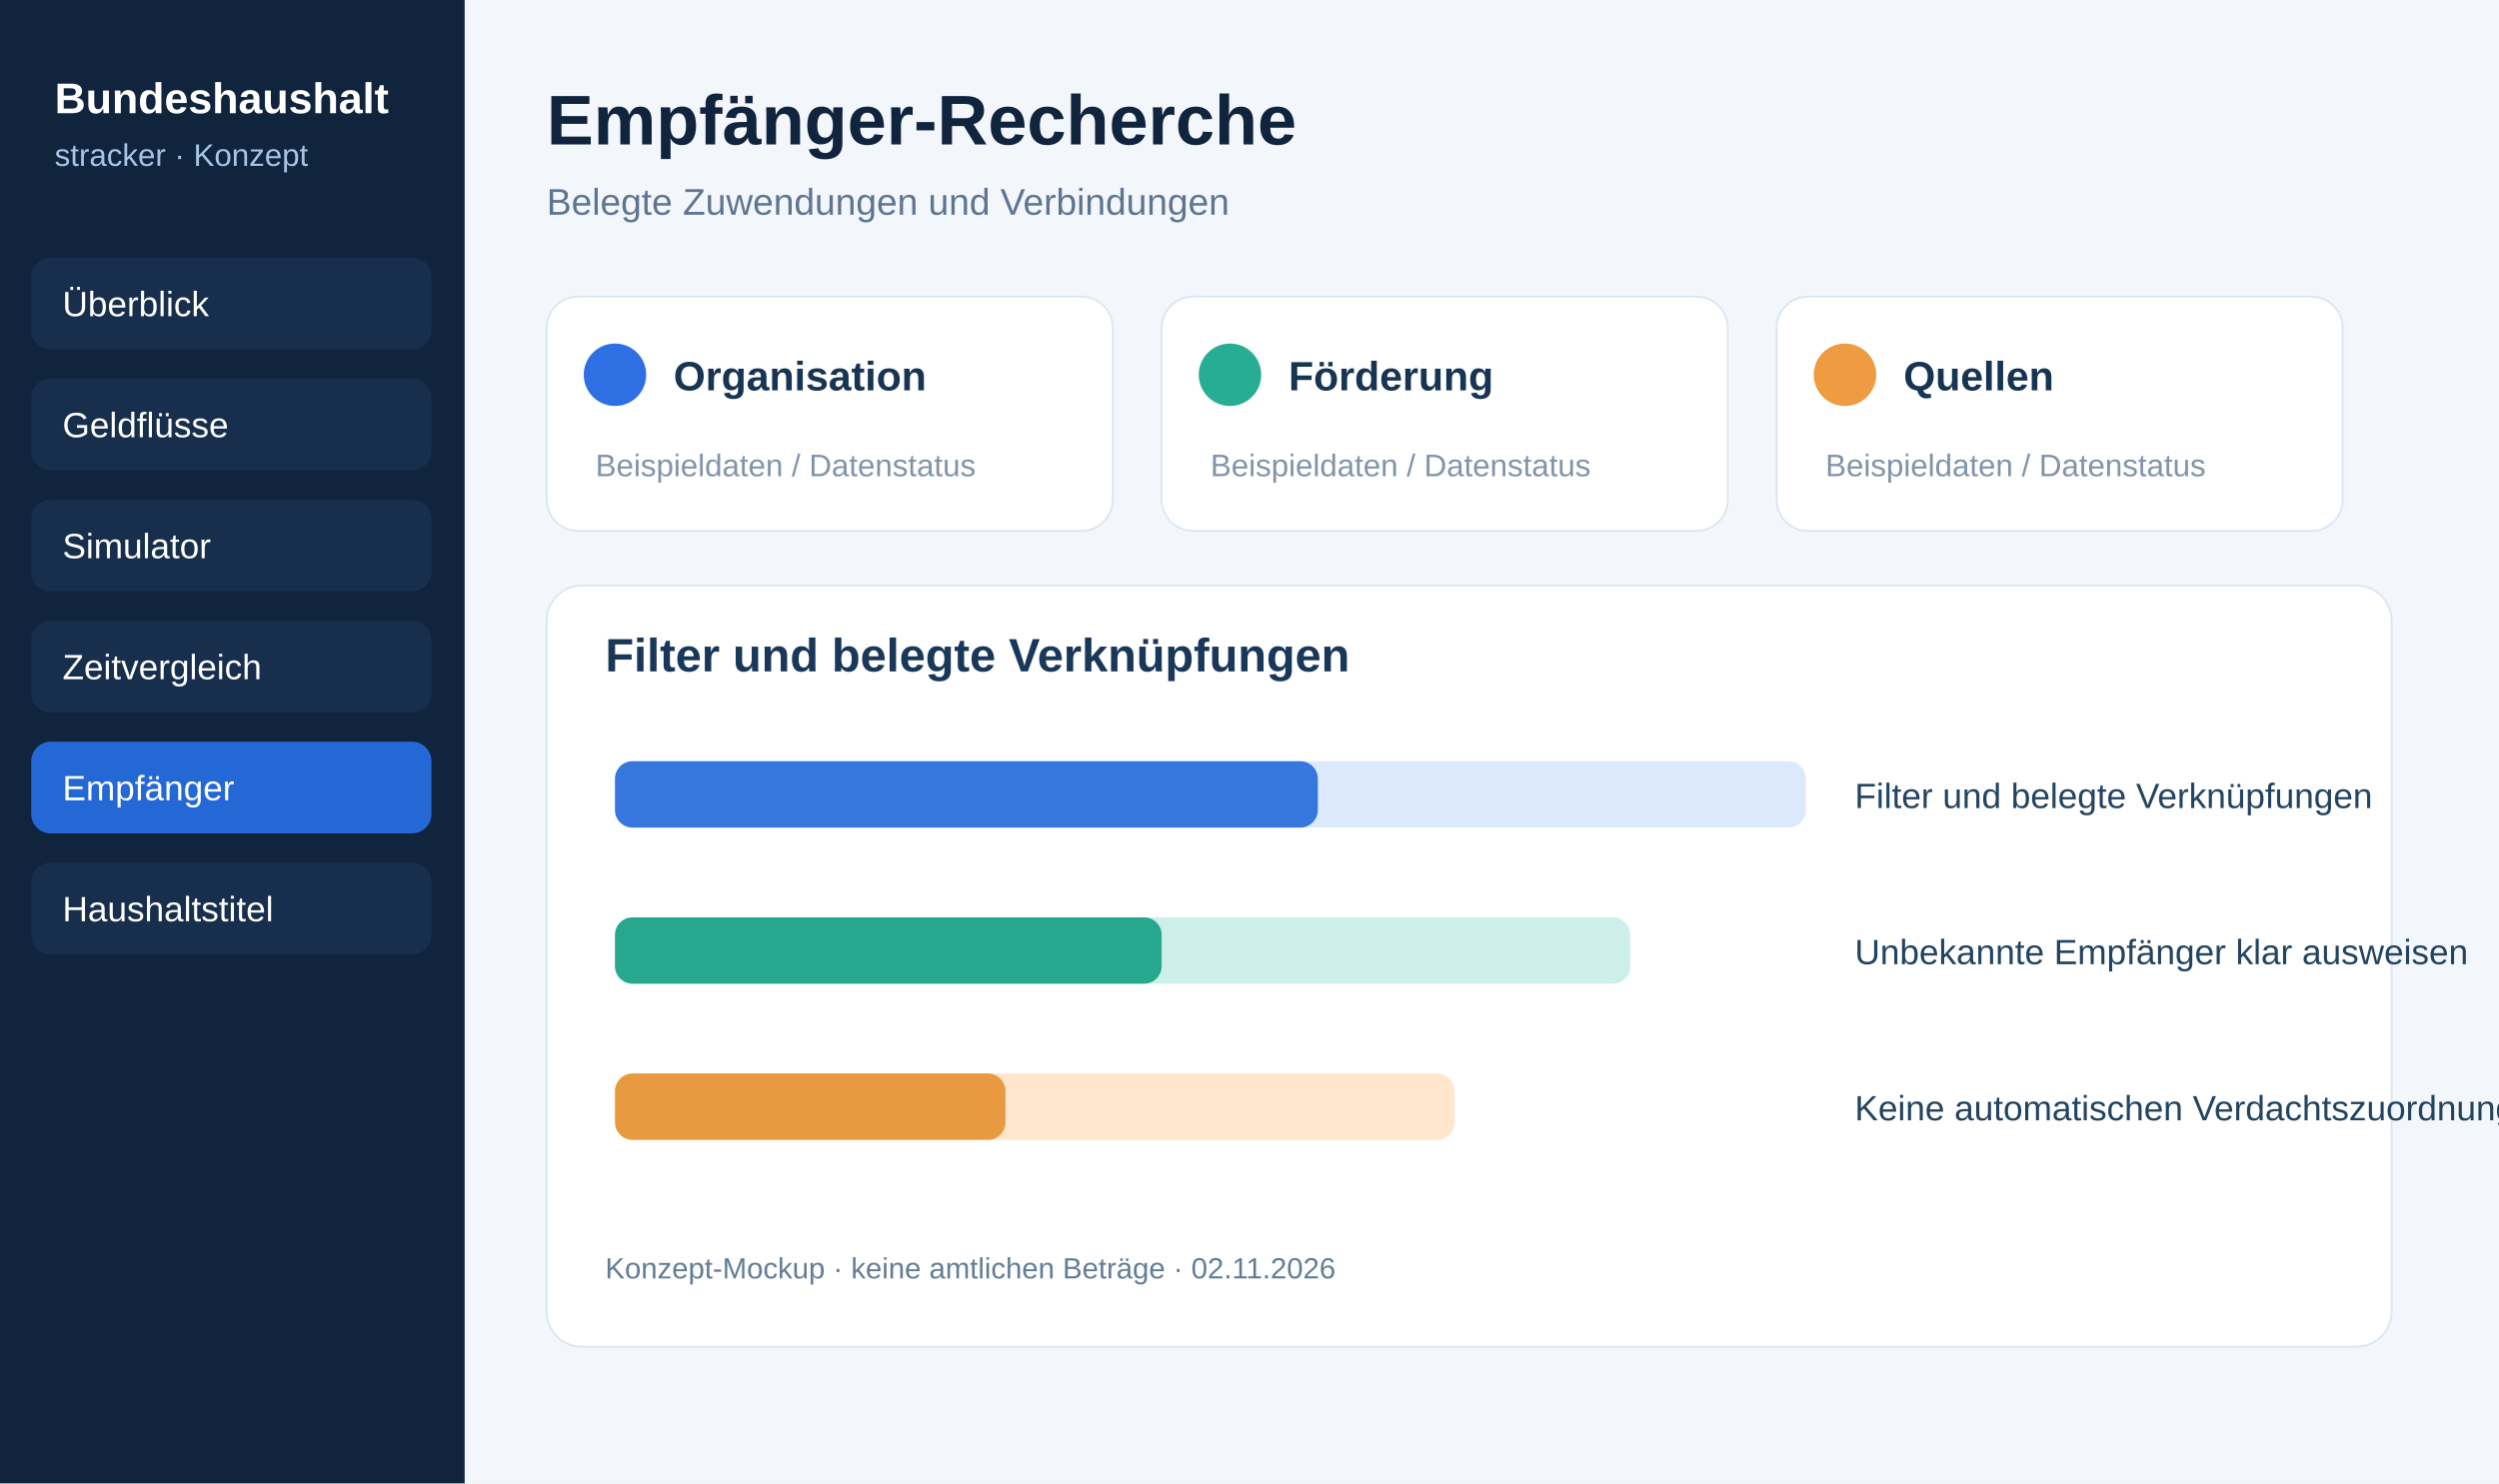
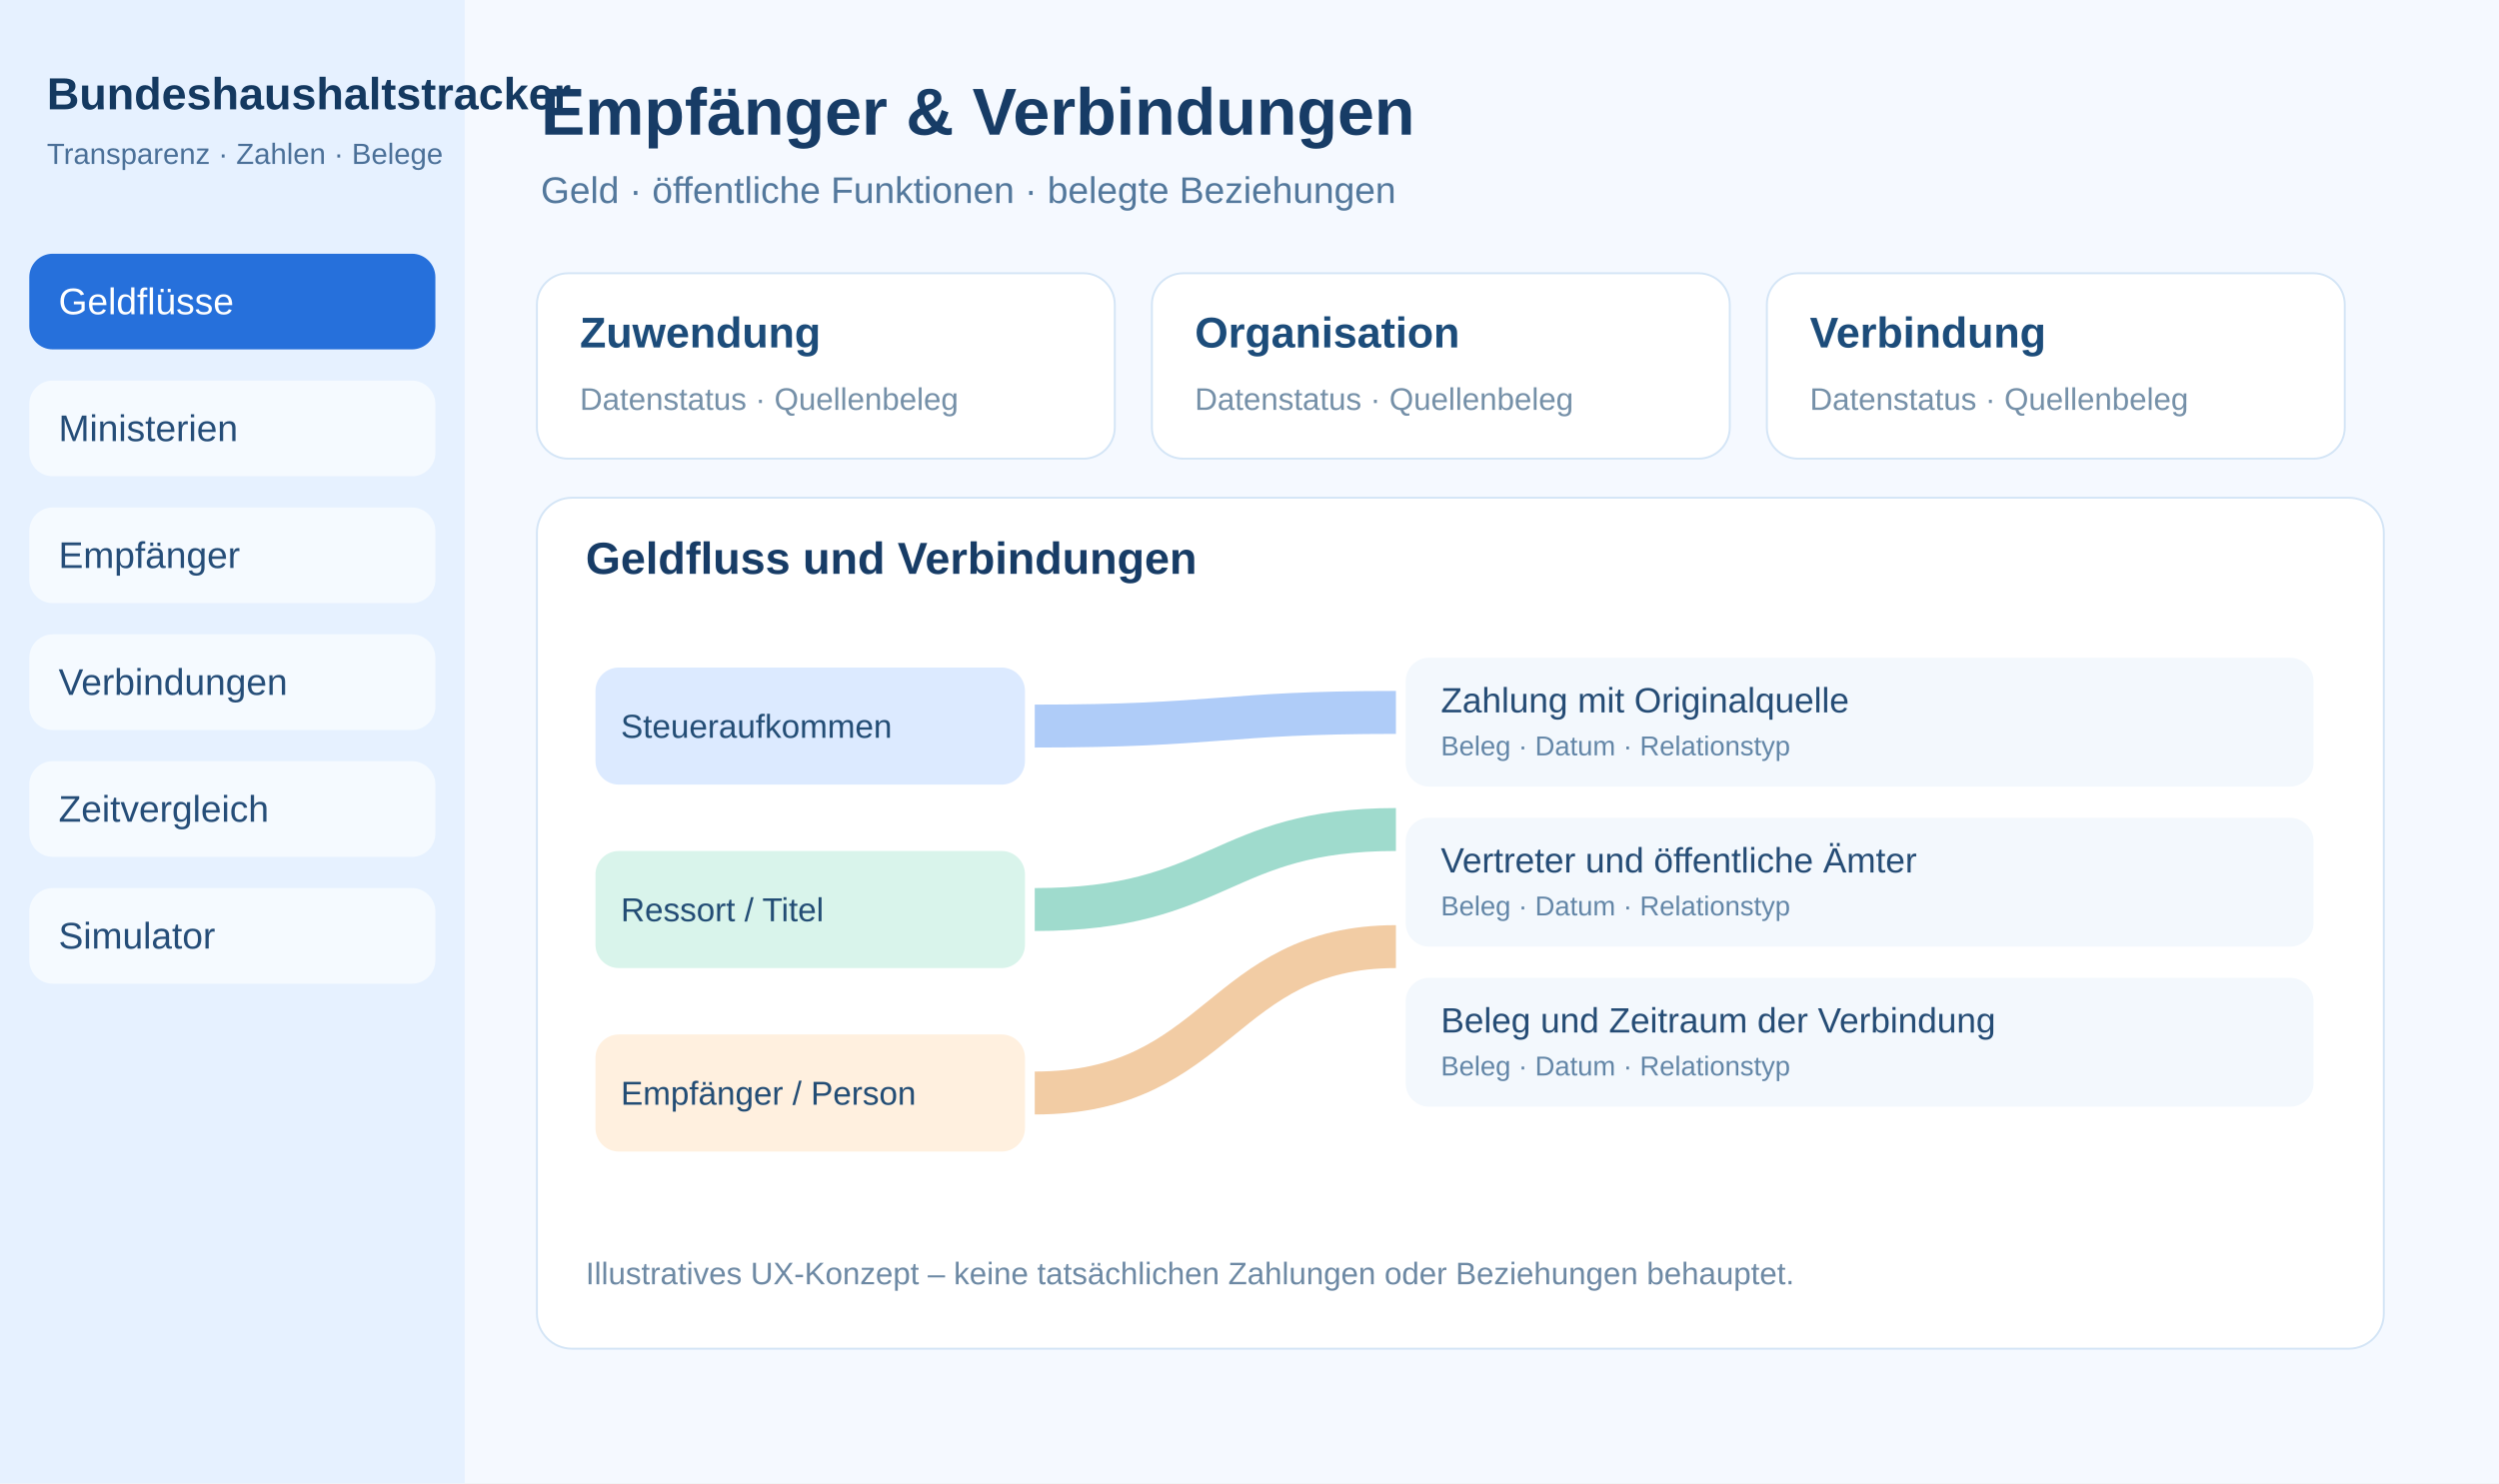
- <svg xmlns="http://www.w3.org/2000/svg" viewBox="0 0 1280 760" role="img" aria-label="Empfänger-Recherche Designmockup">
-   <rect width="1280" height="760" fill="#f3f7fc" />
-   <rect width="238" height="760" fill="#10243e" />
-   <text x="28" y="58" font-size="22" fill="white" font-family="Arial" font-weight="bold">Bundeshaushalt</text>
-   <text x="28" y="85" font-size="16" fill="#a7c3e6" font-family="Arial">stracker · Konzept</text>
-   <rect x="16" y="132" width="205" height="47" rx="10" fill="#172f4c" />
-   <text x="32" y="162" fill="#fff" font-size="18" font-family="Arial">Überblick</text>
-   <rect x="16" y="194" width="205" height="47" rx="10" fill="#172f4c" />
-   <text x="32" y="224" fill="#fff" font-size="18" font-family="Arial">Geldflüsse</text>
-   <rect x="16" y="256" width="205" height="47" rx="10" fill="#172f4c" />
-   <text x="32" y="286" fill="#fff" font-size="18" font-family="Arial">Simulator</text>
-   <rect x="16" y="318" width="205" height="47" rx="10" fill="#172f4c" />
-   <text x="32" y="348" fill="#fff" font-size="18" font-family="Arial">Zeitvergleich</text>
-   <rect x="16" y="380" width="205" height="47" rx="10" fill="#2368d5" />
-   <text x="32" y="410" fill="#fff" font-size="18" font-family="Arial">Empfänger</text>
-   <rect x="16" y="442" width="205" height="47" rx="10" fill="#172f4c" />
-   <text x="32" y="472" fill="#fff" font-size="18" font-family="Arial">Haushaltstitel</text>
-   <text x="280" y="74" font-size="36" font-family="Arial" font-weight="bold" fill="#10243e">Empfänger-Recherche</text>
-   <text x="280" y="110" font-size="19" font-family="Arial" fill="#5e7591">Belegte Zuwendungen und Verbindungen</text>
-   <rect x="280" y="152" width="290" height="120" rx="16" fill="white" stroke="#dce6f1" />
-   <circle cx="315" cy="192" r="16" fill="#2e6fe3" />
-   <text x="345" y="200" font-size="21" font-family="Arial" fill="#173453" font-weight="bold">Organisation</text>
-   <text x="305" y="244" font-size="16" font-family="Arial" fill="#8194a9">Beispieldaten / Datenstatus</text>
-   <rect x="595" y="152" width="290" height="120" rx="16" fill="white" stroke="#dce6f1" />
-   <circle cx="630" cy="192" r="16" fill="#27ad93" />
-   <text x="660" y="200" font-size="21" font-family="Arial" fill="#173453" font-weight="bold">Förderung</text>
-   <text x="620" y="244" font-size="16" font-family="Arial" fill="#8194a9">Beispieldaten / Datenstatus</text>
-   <rect x="910" y="152" width="290" height="120" rx="16" fill="white" stroke="#dce6f1" />
-   <circle cx="945" cy="192" r="16" fill="#ee9b41" />
-   <text x="975" y="200" font-size="21" font-family="Arial" fill="#173453" font-weight="bold">Quellen</text>
-   <text x="935" y="244" font-size="16" font-family="Arial" fill="#8194a9">Beispieldaten / Datenstatus</text>
-   <rect x="280" y="300" width="945" height="390" rx="18" fill="white" stroke="#dce6f1" />
-   <text x="310" y="344" font-size="24" font-family="Arial" font-weight="bold" fill="#183759">Filter und belegte Verknüpfungen</text>
-   <rect x="315" y="390" width="610" height="34" rx="9" fill="#dce9fd" />
-   <rect x="315" y="390" width="360" height="34" rx="9" fill="#3577dd" />
-   <text x="950" y="414" font-size="18" font-family="Arial" fill="#234460">Filter und belegte Verknüpfungen</text>
-   <rect x="315" y="470" width="520" height="34" rx="9" fill="#ccefe9" />
-   <rect x="315" y="470" width="280" height="34" rx="9" fill="#25a88e" />
-   <text x="950" y="494" font-size="18" font-family="Arial" fill="#234460">Unbekannte Empfänger klar ausweisen</text>
-   <rect x="315" y="550" width="430" height="34" rx="9" fill="#ffe6cc" />
-   <rect x="315" y="550" width="200" height="34" rx="9" fill="#e79a40" />
-   <text x="950" y="574" font-size="18" font-family="Arial" fill="#234460">Keine automatischen Verdachtszuordnungen</text>
-   <text x="310" y="655" font-size="15" font-family="Arial" fill="#637c96">Konzept-Mockup · keine amtlichen Beträge · 02.11.2026</text>
+ <svg xmlns="http://www.w3.org/2000/svg" viewBox="0 0 1280 760">
+   <rect width="1280" height="760" fill="#f5f9ff" />
+   <rect width="238" height="760" fill="#e6f1ff" />
+   <text x="24" y="56" font-size="23" font-family="Arial" font-weight="bold" fill="#143960">Bundeshaushaltstracker</text>
+   <text x="24" y="84" font-size="15" font-family="Arial" fill="#4b7098">Transparenz · Zahlen · Belege</text>
+   <rect x="15" y="130" width="208" height="49" rx="12" fill="#2670db" />
+   <text x="30" y="161" fill="white" font-size="19" font-family="Arial">Geldflüsse</text>
+   <rect x="15" y="195" width="208" height="49" rx="12" fill="#f5faff" />
+   <text x="30" y="226" fill="#254d78" font-size="19" font-family="Arial">Ministerien</text>
+   <rect x="15" y="260" width="208" height="49" rx="12" fill="#f5faff" />
+   <text x="30" y="291" fill="#254d78" font-size="19" font-family="Arial">Empfänger</text>
+   <rect x="15" y="325" width="208" height="49" rx="12" fill="#f5faff" />
+   <text x="30" y="356" fill="#254d78" font-size="19" font-family="Arial">Verbindungen</text>
+   <rect x="15" y="390" width="208" height="49" rx="12" fill="#f5faff" />
+   <text x="30" y="421" fill="#254d78" font-size="19" font-family="Arial">Zeitvergleich</text>
+   <rect x="15" y="455" width="208" height="49" rx="12" fill="#f5faff" />
+   <text x="30" y="486" fill="#254d78" font-size="19" font-family="Arial">Simulator</text>
+   <text x="277" y="69" font-size="34" font-family="Arial" font-weight="bold" fill="#173c66">Empfänger &amp; Verbindungen</text>
+   <text x="277" y="104" font-size="19" font-family="Arial" fill="#53789c">Geld · öffentliche Funktionen · belegte Beziehungen</text>
+   <rect x="275" y="140" width="296" height="95" rx="16" fill="#fff" stroke="#d4e5f6" />
+   <text x="297" y="178" font-size="22" font-family="Arial" font-weight="bold" fill="#1c4c7a">Zuwendung</text>
+   <text x="297" y="210" font-size="16" font-family="Arial" fill="#7590a8">Datenstatus · Quellenbeleg</text>
+   <rect x="590" y="140" width="296" height="95" rx="16" fill="#fff" stroke="#d4e5f6" />
+   <text x="612" y="178" font-size="22" font-family="Arial" font-weight="bold" fill="#1c4c7a">Organisation</text>
+   <text x="612" y="210" font-size="16" font-family="Arial" fill="#7590a8">Datenstatus · Quellenbeleg</text>
+   <rect x="905" y="140" width="296" height="95" rx="16" fill="#fff" stroke="#d4e5f6" />
+   <text x="927" y="178" font-size="22" font-family="Arial" font-weight="bold" fill="#1c4c7a">Verbindung</text>
+   <text x="927" y="210" font-size="16" font-family="Arial" fill="#7590a8">Datenstatus · Quellenbeleg</text>
+   <rect x="275" y="255" width="946" height="436" rx="18" fill="white" stroke="#d4e5f6" />
+   <text x="300" y="294" font-size="23" font-family="Arial" fill="#173c66" font-weight="bold">Geldfluss und Verbindungen</text>
+   <rect x="305" y="342" width="220" height="60" rx="12" fill="#dceaff" />
+   <text x="318" y="378" font-family="Arial" font-size="17" fill="#234d75">Steueraufkommen</text>
+   <path d="M 530 372 C 625 372, 625 365, 715 365" stroke="#6da2f2" stroke-width="22" fill="none" opacity=".55" />
+   <rect x="720" y="337" width="465" height="66" rx="12" fill="#f3f8fd" />
+   <text x="738" y="365" font-size="18" font-family="Arial" fill="#254c75">Zahlung mit Originalquelle</text>
+   <text x="738" y="387" font-size="14" font-family="Arial" fill="#6386a7">Beleg · Datum · Relationstyp</text>
+   <rect x="305" y="436" width="220" height="60" rx="12" fill="#d9f4eb" />
+   <text x="318" y="472" font-family="Arial" font-size="17" fill="#234d75">Ressort / Titel</text>
+   <path d="M 530 466 C 625 466, 625 425, 715 425" stroke="#50bda4" stroke-width="22" fill="none" opacity=".55" />
+   <rect x="720" y="419" width="465" height="66" rx="12" fill="#f3f8fd" />
+   <text x="738" y="447" font-size="18" font-family="Arial" fill="#254c75">Vertreter und öffentliche Ämter</text>
+   <text x="738" y="469" font-size="14" font-family="Arial" fill="#6386a7">Beleg · Datum · Relationstyp</text>
+   <rect x="305" y="530" width="220" height="60" rx="12" fill="#fff0df" />
+   <text x="318" y="566" font-family="Arial" font-size="17" fill="#234d75">Empfänger / Person</text>
+   <path d="M 530 560 C 625 560, 625 485, 715 485" stroke="#e7a25a" stroke-width="22" fill="none" opacity=".55" />
+   <rect x="720" y="501" width="465" height="66" rx="12" fill="#f3f8fd" />
+   <text x="738" y="529" font-size="18" font-family="Arial" fill="#254c75">Beleg und Zeitraum der Verbindung</text>
+   <text x="738" y="551" font-size="14" font-family="Arial" fill="#6386a7">Beleg · Datum · Relationstyp</text>
+   <text x="300" y="658" font-size="16" font-family="Arial" fill="#6d89a4">Illustratives UX-Konzept – keine tatsächlichen Zahlungen oder Beziehungen behauptet.</text>
</svg>
